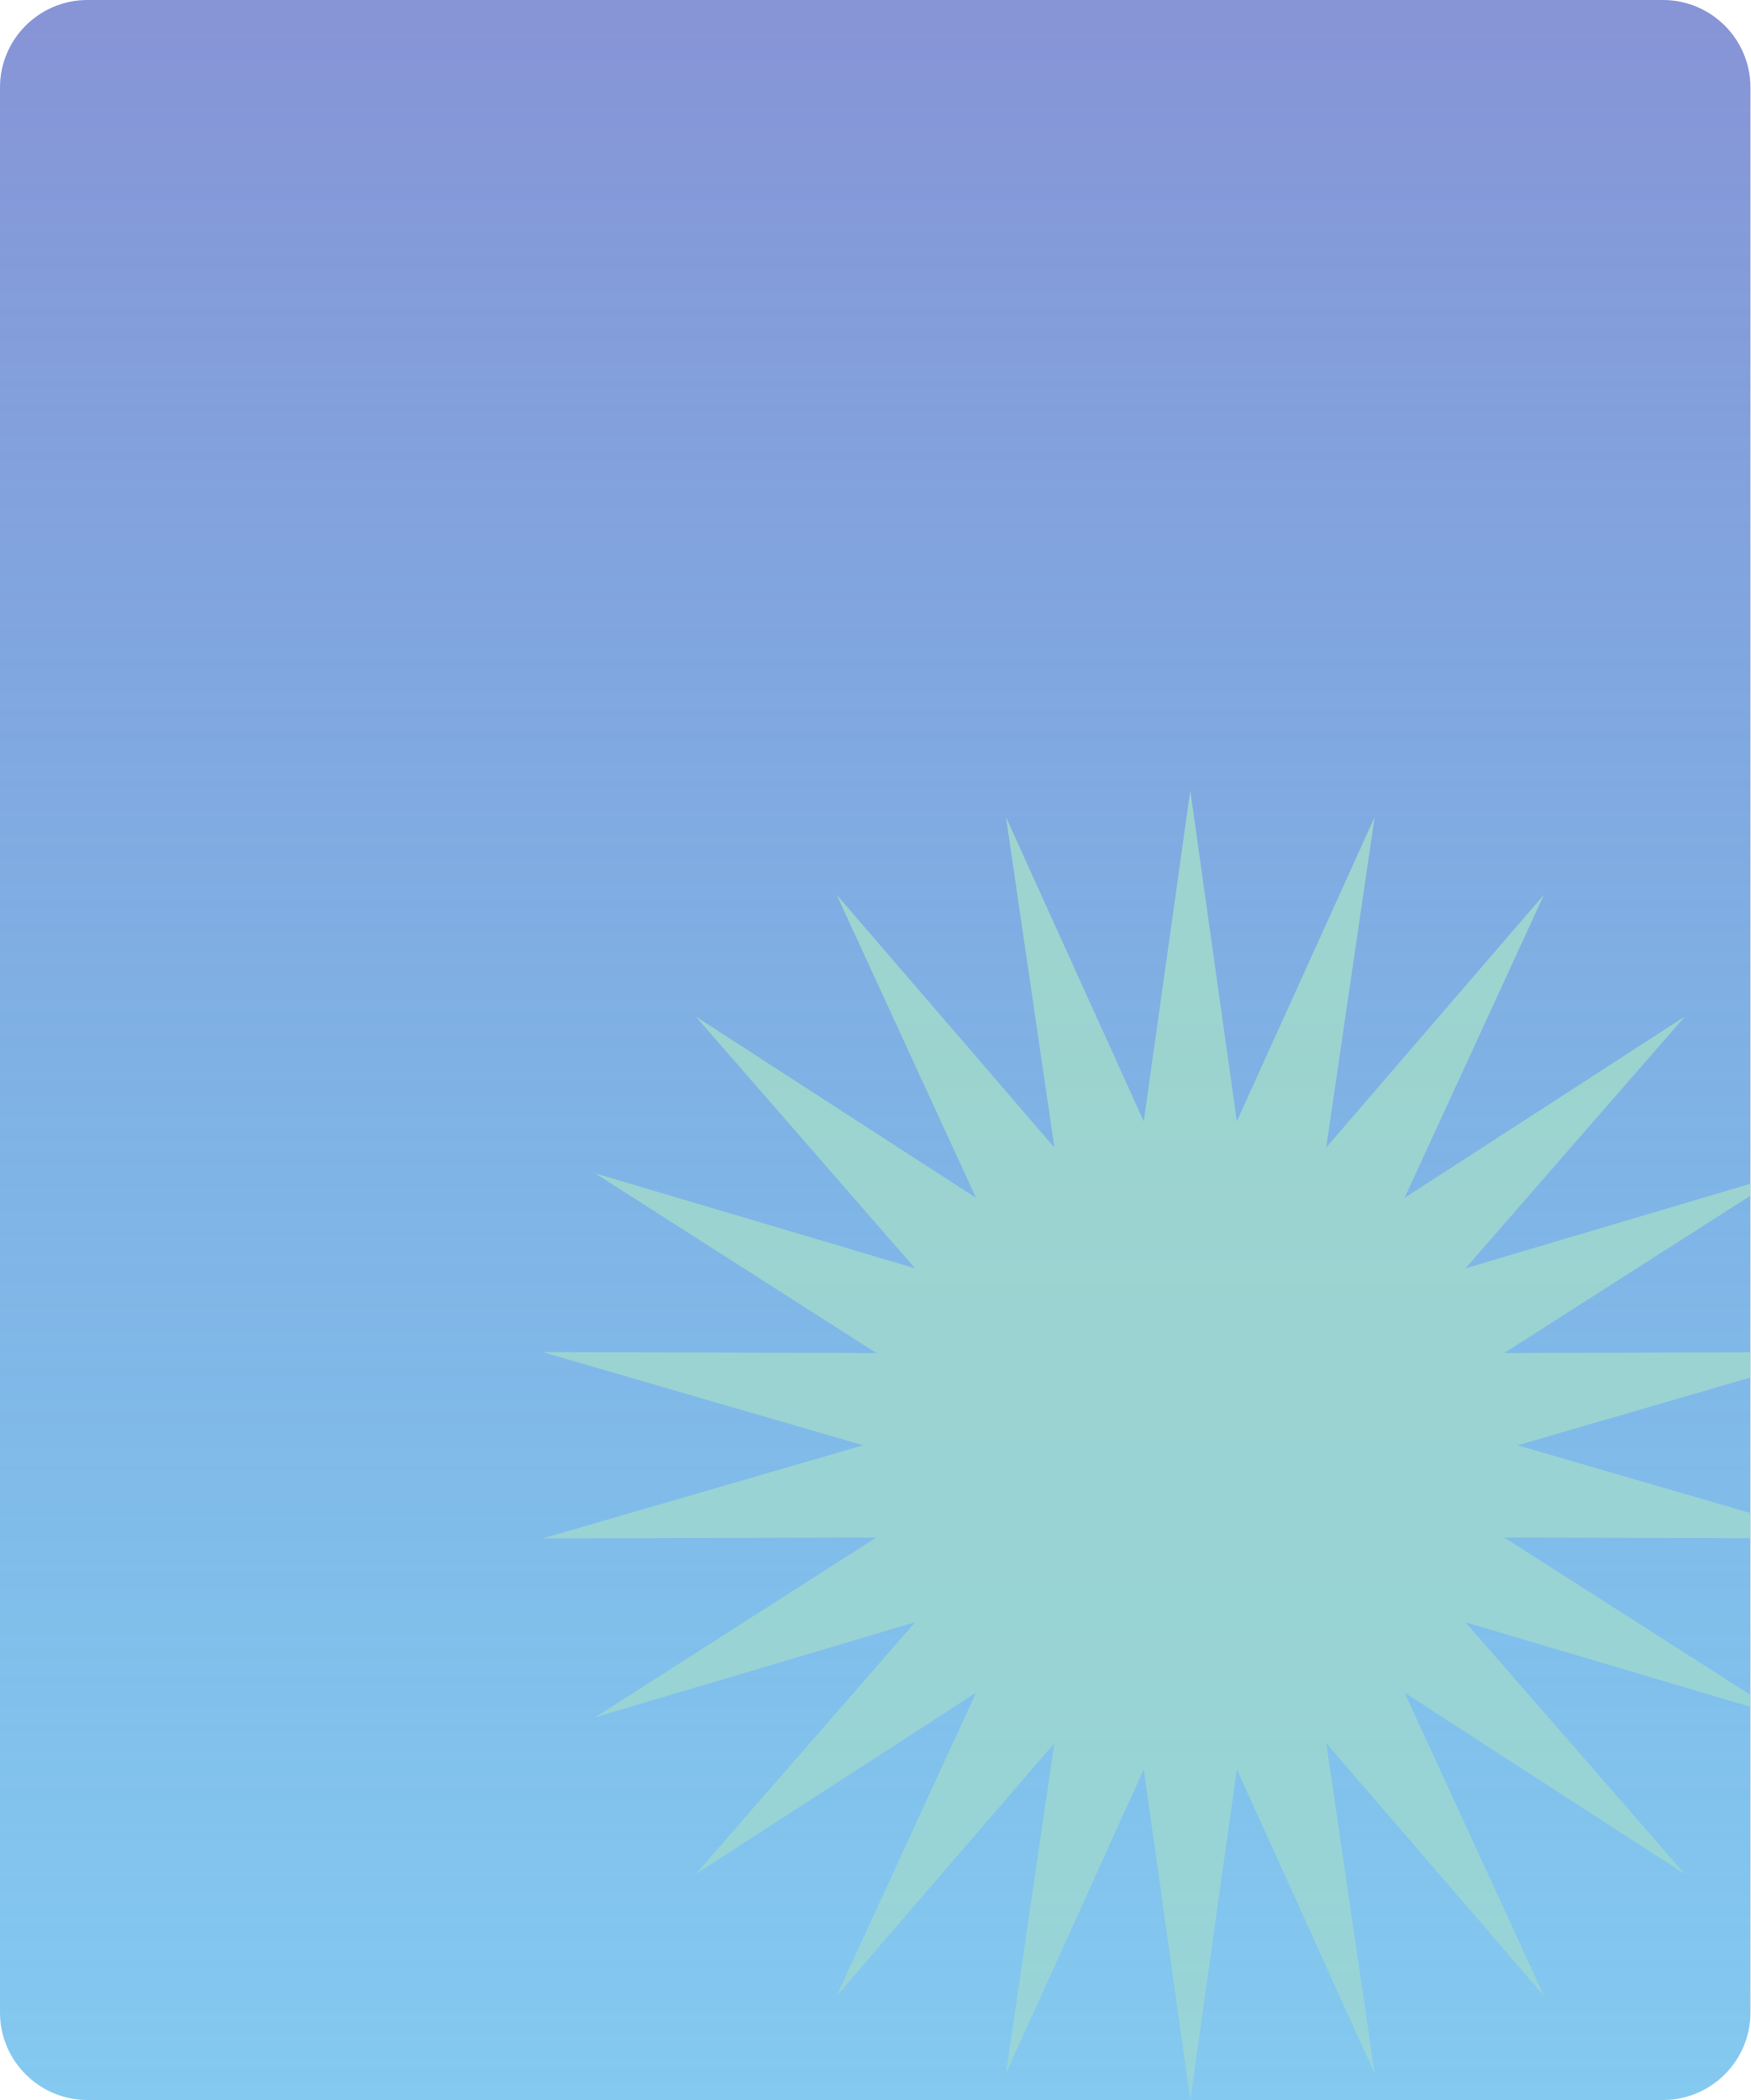
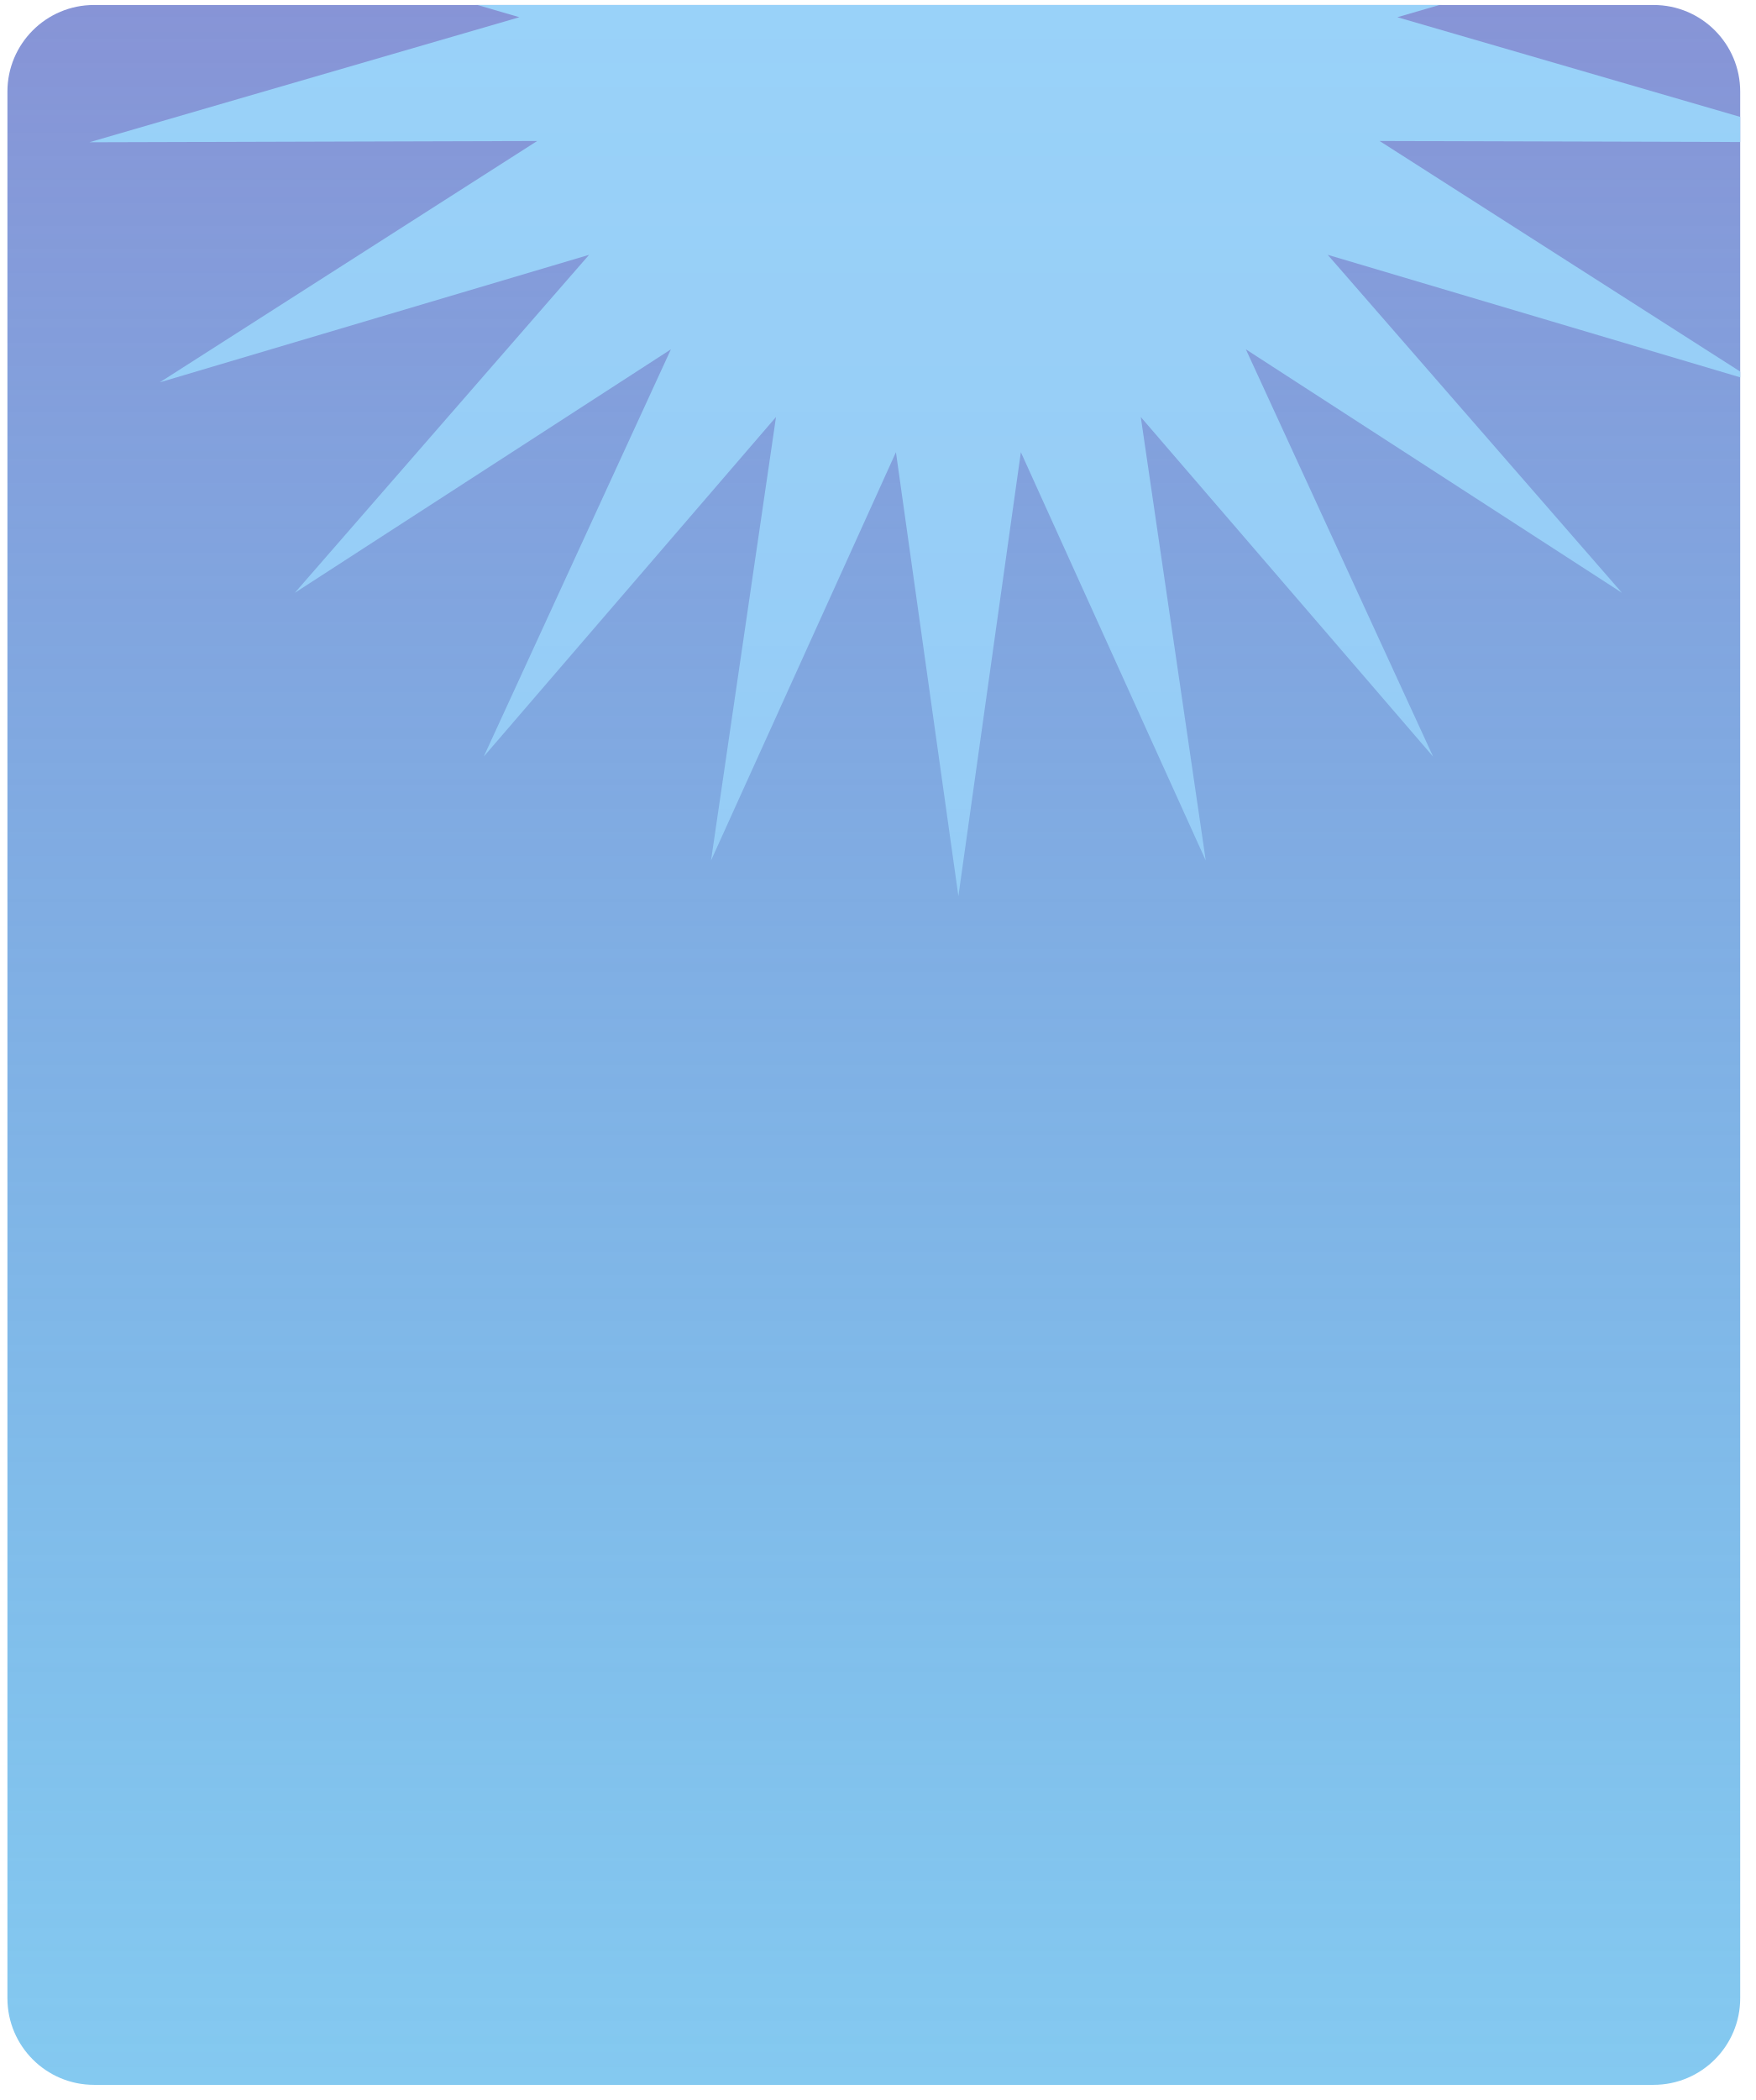
- <svg xmlns="http://www.w3.org/2000/svg" width="100" height="120" viewBox="0 0 100 120" fill="none">
-   <rect width="100" height="120" rx="5" fill="url(#paint0_linear_19_78)" />
-   <mask id="mask0_19_78" style="mask-type:alpha" maskUnits="userSpaceOnUse" x="0" y="0" width="100" height="120">
-     <rect width="100" height="120" rx="5" fill="url(#paint1_linear_19_78)" />
+ <svg xmlns="http://www.w3.org/2000/svg" width="102" height="122" viewBox="0 0 102 122" fill="none">
+   <rect x="0.431" y="0.289" width="100.692" height="120.831" rx="5.035" fill="url(#paint0_linear_81_1447)" />
+   <mask id="mask0_81_1447" style="mask-type:alpha" maskUnits="userSpaceOnUse" x="0" y="0" width="102" height="122">
+     <rect x="0.431" y="0.289" width="100.692" height="120.831" rx="5.035" fill="url(#paint1_linear_81_1447)" />
  </mask>
-   <g mask="url(#mask0_19_78)">
-     <path d="M105 77.263L86.691 82.588L105 87.911L85.933 87.857L102.002 98.13L83.724 92.702L96.251 107.088L80.24 96.725L88.211 114.06L75.765 99.605L78.531 118.483L70.659 101.103L68 120L65.341 101.103L57.469 118.483L60.235 99.605L47.791 114.06L55.76 96.725L39.749 107.088L52.276 92.702L33.998 98.13L50.067 87.857L31 87.911L49.309 82.588L31 77.263L50.067 77.317L33.998 67.047L52.276 72.475L39.749 58.089L55.76 68.451L47.791 51.117L60.235 65.572L57.469 46.691L65.341 64.073L68 45.177L70.659 64.073L78.531 46.691L75.765 65.572L88.211 51.117L80.24 68.451L96.251 58.089L83.724 72.475L102.002 67.047L85.933 77.317L105 77.263Z" fill="#A2DBCB" />
+   <g mask="url(#mask0_81_1447)">
+     <path d="M106.192 -6.268L81.202 1L106.192 8.265L80.168 8.191L102.101 22.212L77.154 14.804L94.251 34.439L72.398 20.295L83.277 43.955L66.29 24.225L70.066 49.991L59.322 26.27L55.692 52.062L52.063 26.27L41.318 49.991L45.094 24.225L28.11 43.955L38.986 20.295L17.133 34.439L34.231 14.804L9.284 22.212L31.216 8.191L5.192 8.265L30.182 1L5.192 -6.268L31.216 -6.194L9.284 -20.212L34.231 -12.804L17.133 -32.439L38.986 -18.295L28.11 -41.955L45.094 -22.225L41.318 -47.995L52.063 -24.271L55.692 -50.062L59.322 -24.271L70.066 -47.995L66.29 -22.225L83.277 -41.955L72.398 -18.295L94.251 -32.439L77.154 -12.804L102.101 -20.212L80.168 -6.194L106.192 -6.268Z" fill="#99D2F9" />
  </g>
  <defs>
-     <linearGradient id="paint0_linear_19_78" x1="50" y1="0" x2="50" y2="120" gradientUnits="userSpaceOnUse">
+     <linearGradient id="paint0_linear_81_1447" x1="50.777" y1="0.289" x2="50.777" y2="121.119" gradientUnits="userSpaceOnUse">
      <stop stop-color="#8794D6" />
      <stop offset="1" stop-color="#42ACE8" stop-opacity="0.65" />
    </linearGradient>
-     <linearGradient id="paint1_linear_19_78" x1="50" y1="0" x2="50" y2="120" gradientUnits="userSpaceOnUse">
+     <linearGradient id="paint1_linear_81_1447" x1="50.777" y1="0.289" x2="50.777" y2="121.119" gradientUnits="userSpaceOnUse">
      <stop stop-color="#8794D6" />
      <stop offset="1" stop-color="#42ACE8" stop-opacity="0.65" />
    </linearGradient>
  </defs>
</svg>
